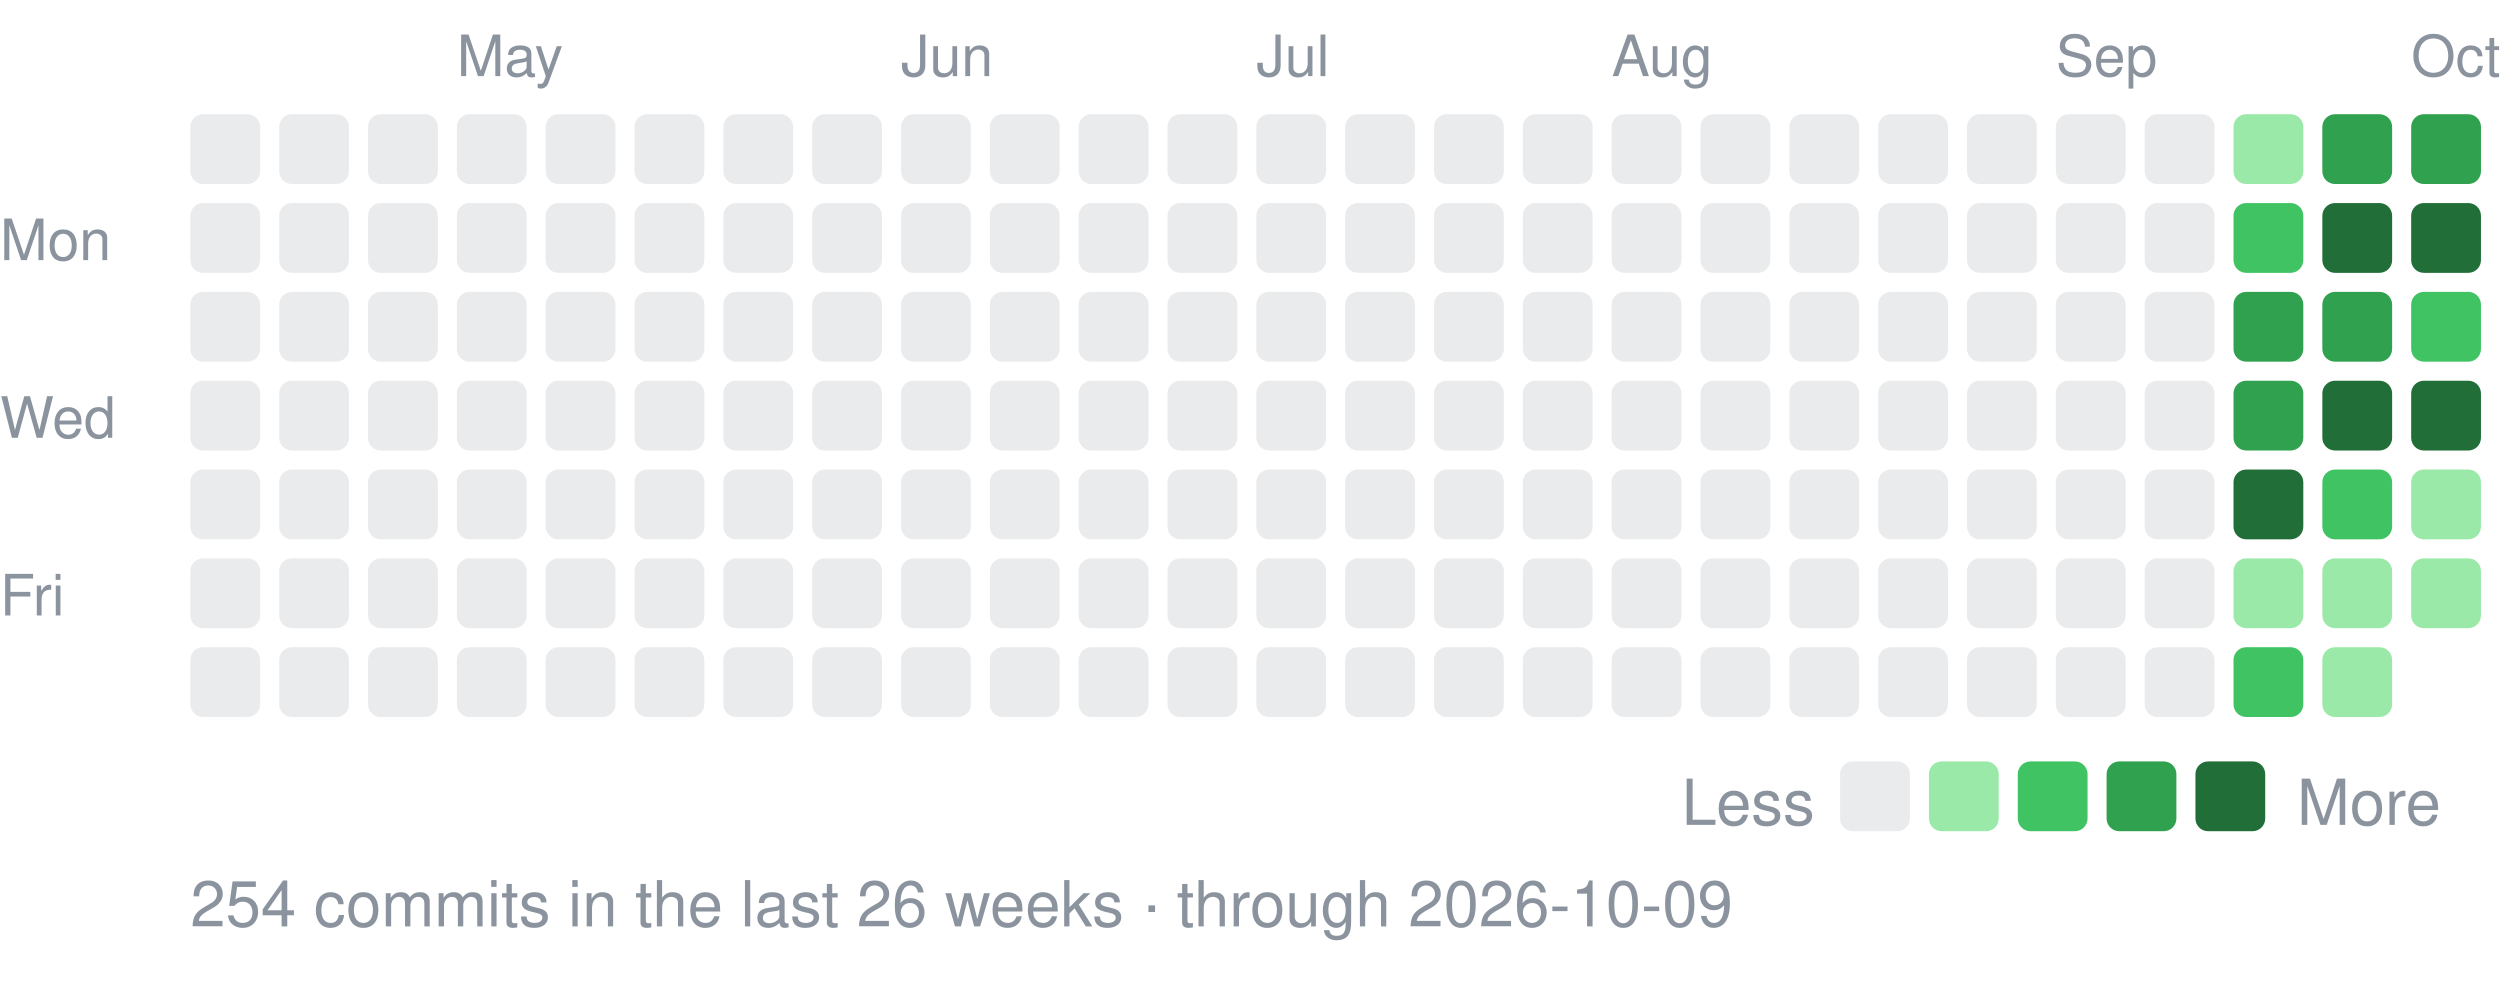
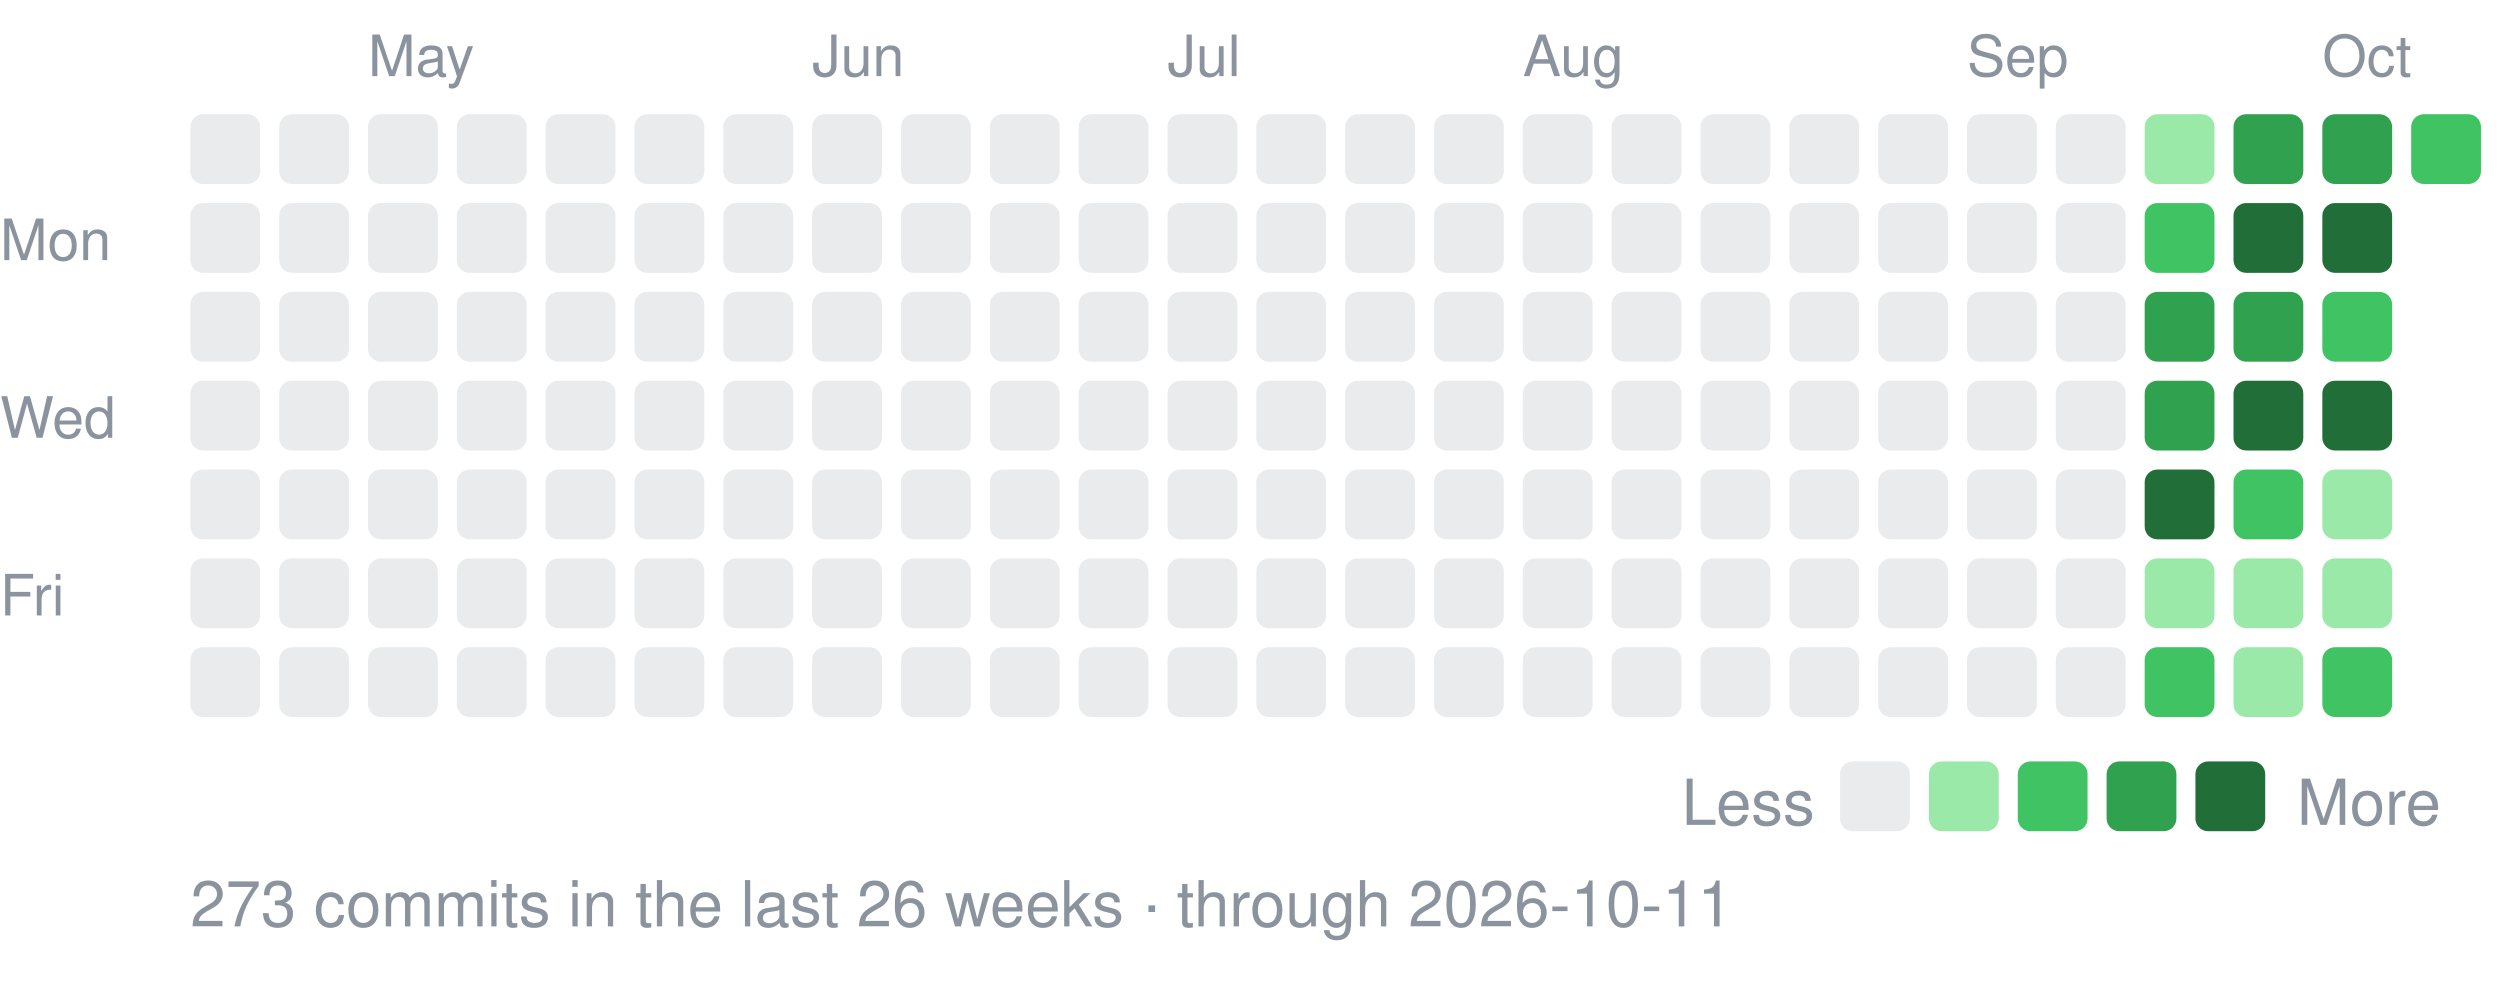
<svg xmlns="http://www.w3.org/2000/svg" width="394" height="156" viewBox="0 0 394 156" role="img">
  <g font-family="-apple-system,BlinkMacSystemFont,Segoe UI,Helvetica,Arial,PingFang SC,sans-serif" font-size="9" fill="#8b949e">
-     <text x="72" y="12">May</text>
-     <text x="142" y="12">Jun</text>
-     <text x="198" y="12">Jul</text>
-     <text x="254" y="12">Aug</text>
-     <text x="324" y="12">Sep</text>
-     <text x="380" y="12">Oct</text>
+     <text x="58" y="12">May</text>
+     <text x="128" y="12">Jun</text>
+     <text x="184" y="12">Jul</text>
+     <text x="240" y="12">Aug</text>
+     <text x="310" y="12">Sep</text>
+     <text x="366" y="12">Oct</text>
    <text x="0" y="41">Mon</text>
    <text x="0" y="69">Wed</text>
    <text x="0" y="97">Fri</text>
  </g>
  <rect x="30" y="18" width="11" height="11" rx="2" fill="rgba(139,148,158,0.18)" />
  <rect x="30" y="32" width="11" height="11" rx="2" fill="rgba(139,148,158,0.18)" />
  <rect x="30" y="46" width="11" height="11" rx="2" fill="rgba(139,148,158,0.18)" />
  <rect x="30" y="60" width="11" height="11" rx="2" fill="rgba(139,148,158,0.18)" />
  <rect x="30" y="74" width="11" height="11" rx="2" fill="rgba(139,148,158,0.18)" />
  <rect x="30" y="88" width="11" height="11" rx="2" fill="rgba(139,148,158,0.18)" />
  <rect x="30" y="102" width="11" height="11" rx="2" fill="rgba(139,148,158,0.18)" />
  <rect x="44" y="18" width="11" height="11" rx="2" fill="rgba(139,148,158,0.18)" />
  <rect x="44" y="32" width="11" height="11" rx="2" fill="rgba(139,148,158,0.18)" />
  <rect x="44" y="46" width="11" height="11" rx="2" fill="rgba(139,148,158,0.18)" />
  <rect x="44" y="60" width="11" height="11" rx="2" fill="rgba(139,148,158,0.18)" />
  <rect x="44" y="74" width="11" height="11" rx="2" fill="rgba(139,148,158,0.18)" />
  <rect x="44" y="88" width="11" height="11" rx="2" fill="rgba(139,148,158,0.18)" />
  <rect x="44" y="102" width="11" height="11" rx="2" fill="rgba(139,148,158,0.18)" />
  <rect x="58" y="18" width="11" height="11" rx="2" fill="rgba(139,148,158,0.18)" />
  <rect x="58" y="32" width="11" height="11" rx="2" fill="rgba(139,148,158,0.18)" />
  <rect x="58" y="46" width="11" height="11" rx="2" fill="rgba(139,148,158,0.18)" />
  <rect x="58" y="60" width="11" height="11" rx="2" fill="rgba(139,148,158,0.18)" />
  <rect x="58" y="74" width="11" height="11" rx="2" fill="rgba(139,148,158,0.18)" />
  <rect x="58" y="88" width="11" height="11" rx="2" fill="rgba(139,148,158,0.18)" />
  <rect x="58" y="102" width="11" height="11" rx="2" fill="rgba(139,148,158,0.18)" />
  <rect x="72" y="18" width="11" height="11" rx="2" fill="rgba(139,148,158,0.18)" />
  <rect x="72" y="32" width="11" height="11" rx="2" fill="rgba(139,148,158,0.18)" />
  <rect x="72" y="46" width="11" height="11" rx="2" fill="rgba(139,148,158,0.18)" />
  <rect x="72" y="60" width="11" height="11" rx="2" fill="rgba(139,148,158,0.18)" />
  <rect x="72" y="74" width="11" height="11" rx="2" fill="rgba(139,148,158,0.18)" />
  <rect x="72" y="88" width="11" height="11" rx="2" fill="rgba(139,148,158,0.18)" />
  <rect x="72" y="102" width="11" height="11" rx="2" fill="rgba(139,148,158,0.18)" />
  <rect x="86" y="18" width="11" height="11" rx="2" fill="rgba(139,148,158,0.18)" />
  <rect x="86" y="32" width="11" height="11" rx="2" fill="rgba(139,148,158,0.18)" />
  <rect x="86" y="46" width="11" height="11" rx="2" fill="rgba(139,148,158,0.18)" />
  <rect x="86" y="60" width="11" height="11" rx="2" fill="rgba(139,148,158,0.18)" />
  <rect x="86" y="74" width="11" height="11" rx="2" fill="rgba(139,148,158,0.18)" />
  <rect x="86" y="88" width="11" height="11" rx="2" fill="rgba(139,148,158,0.18)" />
  <rect x="86" y="102" width="11" height="11" rx="2" fill="rgba(139,148,158,0.18)" />
  <rect x="100" y="18" width="11" height="11" rx="2" fill="rgba(139,148,158,0.18)" />
  <rect x="100" y="32" width="11" height="11" rx="2" fill="rgba(139,148,158,0.18)" />
  <rect x="100" y="46" width="11" height="11" rx="2" fill="rgba(139,148,158,0.18)" />
  <rect x="100" y="60" width="11" height="11" rx="2" fill="rgba(139,148,158,0.18)" />
  <rect x="100" y="74" width="11" height="11" rx="2" fill="rgba(139,148,158,0.18)" />
  <rect x="100" y="88" width="11" height="11" rx="2" fill="rgba(139,148,158,0.18)" />
  <rect x="100" y="102" width="11" height="11" rx="2" fill="rgba(139,148,158,0.18)" />
  <rect x="114" y="18" width="11" height="11" rx="2" fill="rgba(139,148,158,0.18)" />
  <rect x="114" y="32" width="11" height="11" rx="2" fill="rgba(139,148,158,0.18)" />
  <rect x="114" y="46" width="11" height="11" rx="2" fill="rgba(139,148,158,0.18)" />
  <rect x="114" y="60" width="11" height="11" rx="2" fill="rgba(139,148,158,0.18)" />
  <rect x="114" y="74" width="11" height="11" rx="2" fill="rgba(139,148,158,0.18)" />
  <rect x="114" y="88" width="11" height="11" rx="2" fill="rgba(139,148,158,0.18)" />
  <rect x="114" y="102" width="11" height="11" rx="2" fill="rgba(139,148,158,0.18)" />
  <rect x="128" y="18" width="11" height="11" rx="2" fill="rgba(139,148,158,0.18)" />
  <rect x="128" y="32" width="11" height="11" rx="2" fill="rgba(139,148,158,0.18)" />
  <rect x="128" y="46" width="11" height="11" rx="2" fill="rgba(139,148,158,0.18)" />
  <rect x="128" y="60" width="11" height="11" rx="2" fill="rgba(139,148,158,0.18)" />
  <rect x="128" y="74" width="11" height="11" rx="2" fill="rgba(139,148,158,0.18)" />
  <rect x="128" y="88" width="11" height="11" rx="2" fill="rgba(139,148,158,0.18)" />
  <rect x="128" y="102" width="11" height="11" rx="2" fill="rgba(139,148,158,0.18)" />
  <rect x="142" y="18" width="11" height="11" rx="2" fill="rgba(139,148,158,0.18)" />
  <rect x="142" y="32" width="11" height="11" rx="2" fill="rgba(139,148,158,0.18)" />
  <rect x="142" y="46" width="11" height="11" rx="2" fill="rgba(139,148,158,0.18)" />
  <rect x="142" y="60" width="11" height="11" rx="2" fill="rgba(139,148,158,0.18)" />
  <rect x="142" y="74" width="11" height="11" rx="2" fill="rgba(139,148,158,0.18)" />
  <rect x="142" y="88" width="11" height="11" rx="2" fill="rgba(139,148,158,0.18)" />
  <rect x="142" y="102" width="11" height="11" rx="2" fill="rgba(139,148,158,0.18)" />
  <rect x="156" y="18" width="11" height="11" rx="2" fill="rgba(139,148,158,0.18)" />
  <rect x="156" y="32" width="11" height="11" rx="2" fill="rgba(139,148,158,0.18)" />
  <rect x="156" y="46" width="11" height="11" rx="2" fill="rgba(139,148,158,0.18)" />
  <rect x="156" y="60" width="11" height="11" rx="2" fill="rgba(139,148,158,0.18)" />
  <rect x="156" y="74" width="11" height="11" rx="2" fill="rgba(139,148,158,0.18)" />
  <rect x="156" y="88" width="11" height="11" rx="2" fill="rgba(139,148,158,0.18)" />
  <rect x="156" y="102" width="11" height="11" rx="2" fill="rgba(139,148,158,0.18)" />
  <rect x="170" y="18" width="11" height="11" rx="2" fill="rgba(139,148,158,0.18)" />
  <rect x="170" y="32" width="11" height="11" rx="2" fill="rgba(139,148,158,0.18)" />
  <rect x="170" y="46" width="11" height="11" rx="2" fill="rgba(139,148,158,0.18)" />
  <rect x="170" y="60" width="11" height="11" rx="2" fill="rgba(139,148,158,0.18)" />
  <rect x="170" y="74" width="11" height="11" rx="2" fill="rgba(139,148,158,0.18)" />
  <rect x="170" y="88" width="11" height="11" rx="2" fill="rgba(139,148,158,0.18)" />
  <rect x="170" y="102" width="11" height="11" rx="2" fill="rgba(139,148,158,0.18)" />
  <rect x="184" y="18" width="11" height="11" rx="2" fill="rgba(139,148,158,0.18)" />
  <rect x="184" y="32" width="11" height="11" rx="2" fill="rgba(139,148,158,0.18)" />
  <rect x="184" y="46" width="11" height="11" rx="2" fill="rgba(139,148,158,0.18)" />
  <rect x="184" y="60" width="11" height="11" rx="2" fill="rgba(139,148,158,0.18)" />
  <rect x="184" y="74" width="11" height="11" rx="2" fill="rgba(139,148,158,0.18)" />
  <rect x="184" y="88" width="11" height="11" rx="2" fill="rgba(139,148,158,0.18)" />
  <rect x="184" y="102" width="11" height="11" rx="2" fill="rgba(139,148,158,0.18)" />
  <rect x="198" y="18" width="11" height="11" rx="2" fill="rgba(139,148,158,0.18)" />
  <rect x="198" y="32" width="11" height="11" rx="2" fill="rgba(139,148,158,0.18)" />
  <rect x="198" y="46" width="11" height="11" rx="2" fill="rgba(139,148,158,0.18)" />
  <rect x="198" y="60" width="11" height="11" rx="2" fill="rgba(139,148,158,0.18)" />
  <rect x="198" y="74" width="11" height="11" rx="2" fill="rgba(139,148,158,0.18)" />
  <rect x="198" y="88" width="11" height="11" rx="2" fill="rgba(139,148,158,0.18)" />
  <rect x="198" y="102" width="11" height="11" rx="2" fill="rgba(139,148,158,0.18)" />
  <rect x="212" y="18" width="11" height="11" rx="2" fill="rgba(139,148,158,0.18)" />
  <rect x="212" y="32" width="11" height="11" rx="2" fill="rgba(139,148,158,0.18)" />
  <rect x="212" y="46" width="11" height="11" rx="2" fill="rgba(139,148,158,0.18)" />
  <rect x="212" y="60" width="11" height="11" rx="2" fill="rgba(139,148,158,0.18)" />
  <rect x="212" y="74" width="11" height="11" rx="2" fill="rgba(139,148,158,0.18)" />
  <rect x="212" y="88" width="11" height="11" rx="2" fill="rgba(139,148,158,0.18)" />
  <rect x="212" y="102" width="11" height="11" rx="2" fill="rgba(139,148,158,0.18)" />
  <rect x="226" y="18" width="11" height="11" rx="2" fill="rgba(139,148,158,0.18)" />
  <rect x="226" y="32" width="11" height="11" rx="2" fill="rgba(139,148,158,0.18)" />
  <rect x="226" y="46" width="11" height="11" rx="2" fill="rgba(139,148,158,0.18)" />
  <rect x="226" y="60" width="11" height="11" rx="2" fill="rgba(139,148,158,0.18)" />
  <rect x="226" y="74" width="11" height="11" rx="2" fill="rgba(139,148,158,0.18)" />
  <rect x="226" y="88" width="11" height="11" rx="2" fill="rgba(139,148,158,0.18)" />
  <rect x="226" y="102" width="11" height="11" rx="2" fill="rgba(139,148,158,0.18)" />
  <rect x="240" y="18" width="11" height="11" rx="2" fill="rgba(139,148,158,0.18)" />
  <rect x="240" y="32" width="11" height="11" rx="2" fill="rgba(139,148,158,0.18)" />
  <rect x="240" y="46" width="11" height="11" rx="2" fill="rgba(139,148,158,0.18)" />
  <rect x="240" y="60" width="11" height="11" rx="2" fill="rgba(139,148,158,0.18)" />
  <rect x="240" y="74" width="11" height="11" rx="2" fill="rgba(139,148,158,0.18)" />
  <rect x="240" y="88" width="11" height="11" rx="2" fill="rgba(139,148,158,0.18)" />
  <rect x="240" y="102" width="11" height="11" rx="2" fill="rgba(139,148,158,0.18)" />
  <rect x="254" y="18" width="11" height="11" rx="2" fill="rgba(139,148,158,0.18)" />
  <rect x="254" y="32" width="11" height="11" rx="2" fill="rgba(139,148,158,0.18)" />
  <rect x="254" y="46" width="11" height="11" rx="2" fill="rgba(139,148,158,0.18)" />
  <rect x="254" y="60" width="11" height="11" rx="2" fill="rgba(139,148,158,0.18)" />
  <rect x="254" y="74" width="11" height="11" rx="2" fill="rgba(139,148,158,0.18)" />
  <rect x="254" y="88" width="11" height="11" rx="2" fill="rgba(139,148,158,0.18)" />
  <rect x="254" y="102" width="11" height="11" rx="2" fill="rgba(139,148,158,0.18)" />
  <rect x="268" y="18" width="11" height="11" rx="2" fill="rgba(139,148,158,0.18)" />
  <rect x="268" y="32" width="11" height="11" rx="2" fill="rgba(139,148,158,0.18)" />
  <rect x="268" y="46" width="11" height="11" rx="2" fill="rgba(139,148,158,0.18)" />
  <rect x="268" y="60" width="11" height="11" rx="2" fill="rgba(139,148,158,0.18)" />
  <rect x="268" y="74" width="11" height="11" rx="2" fill="rgba(139,148,158,0.18)" />
  <rect x="268" y="88" width="11" height="11" rx="2" fill="rgba(139,148,158,0.18)" />
  <rect x="268" y="102" width="11" height="11" rx="2" fill="rgba(139,148,158,0.18)" />
  <rect x="282" y="18" width="11" height="11" rx="2" fill="rgba(139,148,158,0.18)" />
  <rect x="282" y="32" width="11" height="11" rx="2" fill="rgba(139,148,158,0.18)" />
  <rect x="282" y="46" width="11" height="11" rx="2" fill="rgba(139,148,158,0.18)" />
  <rect x="282" y="60" width="11" height="11" rx="2" fill="rgba(139,148,158,0.18)" />
  <rect x="282" y="74" width="11" height="11" rx="2" fill="rgba(139,148,158,0.18)" />
  <rect x="282" y="88" width="11" height="11" rx="2" fill="rgba(139,148,158,0.18)" />
  <rect x="282" y="102" width="11" height="11" rx="2" fill="rgba(139,148,158,0.18)" />
  <rect x="296" y="18" width="11" height="11" rx="2" fill="rgba(139,148,158,0.18)" />
  <rect x="296" y="32" width="11" height="11" rx="2" fill="rgba(139,148,158,0.18)" />
  <rect x="296" y="46" width="11" height="11" rx="2" fill="rgba(139,148,158,0.18)" />
  <rect x="296" y="60" width="11" height="11" rx="2" fill="rgba(139,148,158,0.18)" />
  <rect x="296" y="74" width="11" height="11" rx="2" fill="rgba(139,148,158,0.18)" />
  <rect x="296" y="88" width="11" height="11" rx="2" fill="rgba(139,148,158,0.18)" />
  <rect x="296" y="102" width="11" height="11" rx="2" fill="rgba(139,148,158,0.18)" />
  <rect x="310" y="18" width="11" height="11" rx="2" fill="rgba(139,148,158,0.18)" />
  <rect x="310" y="32" width="11" height="11" rx="2" fill="rgba(139,148,158,0.18)" />
  <rect x="310" y="46" width="11" height="11" rx="2" fill="rgba(139,148,158,0.18)" />
  <rect x="310" y="60" width="11" height="11" rx="2" fill="rgba(139,148,158,0.18)" />
  <rect x="310" y="74" width="11" height="11" rx="2" fill="rgba(139,148,158,0.18)" />
  <rect x="310" y="88" width="11" height="11" rx="2" fill="rgba(139,148,158,0.18)" />
  <rect x="310" y="102" width="11" height="11" rx="2" fill="rgba(139,148,158,0.18)" />
  <rect x="324" y="18" width="11" height="11" rx="2" fill="rgba(139,148,158,0.18)" />
  <rect x="324" y="32" width="11" height="11" rx="2" fill="rgba(139,148,158,0.18)" />
  <rect x="324" y="46" width="11" height="11" rx="2" fill="rgba(139,148,158,0.18)" />
  <rect x="324" y="60" width="11" height="11" rx="2" fill="rgba(139,148,158,0.18)" />
  <rect x="324" y="74" width="11" height="11" rx="2" fill="rgba(139,148,158,0.18)" />
  <rect x="324" y="88" width="11" height="11" rx="2" fill="rgba(139,148,158,0.18)" />
  <rect x="324" y="102" width="11" height="11" rx="2" fill="rgba(139,148,158,0.18)" />
-   <rect x="338" y="18" width="11" height="11" rx="2" fill="rgba(139,148,158,0.18)" />
-   <rect x="338" y="32" width="11" height="11" rx="2" fill="rgba(139,148,158,0.18)" />
-   <rect x="338" y="46" width="11" height="11" rx="2" fill="rgba(139,148,158,0.18)" />
-   <rect x="338" y="60" width="11" height="11" rx="2" fill="rgba(139,148,158,0.18)" />
-   <rect x="338" y="74" width="11" height="11" rx="2" fill="rgba(139,148,158,0.18)" />
-   <rect x="338" y="88" width="11" height="11" rx="2" fill="rgba(139,148,158,0.18)" />
-   <rect x="338" y="102" width="11" height="11" rx="2" fill="rgba(139,148,158,0.18)" />
-   <rect x="352" y="18" width="11" height="11" rx="2" fill="#9be9a8" />
-   <rect x="352" y="32" width="11" height="11" rx="2" fill="#40c463" />
+   <rect x="338" y="18" width="11" height="11" rx="2" fill="#9be9a8" />
+   <rect x="338" y="32" width="11" height="11" rx="2" fill="#40c463" />
+   <rect x="338" y="46" width="11" height="11" rx="2" fill="#30a14e" />
+   <rect x="338" y="60" width="11" height="11" rx="2" fill="#30a14e" />
+   <rect x="338" y="74" width="11" height="11" rx="2" fill="#216e39" />
+   <rect x="338" y="88" width="11" height="11" rx="2" fill="#9be9a8" />
+   <rect x="338" y="102" width="11" height="11" rx="2" fill="#40c463" />
+   <rect x="352" y="18" width="11" height="11" rx="2" fill="#30a14e" />
+   <rect x="352" y="32" width="11" height="11" rx="2" fill="#216e39" />
  <rect x="352" y="46" width="11" height="11" rx="2" fill="#30a14e" />
-   <rect x="352" y="60" width="11" height="11" rx="2" fill="#30a14e" />
-   <rect x="352" y="74" width="11" height="11" rx="2" fill="#216e39" />
+   <rect x="352" y="60" width="11" height="11" rx="2" fill="#216e39" />
+   <rect x="352" y="74" width="11" height="11" rx="2" fill="#40c463" />
  <rect x="352" y="88" width="11" height="11" rx="2" fill="#9be9a8" />
-   <rect x="352" y="102" width="11" height="11" rx="2" fill="#40c463" />
+   <rect x="352" y="102" width="11" height="11" rx="2" fill="#9be9a8" />
  <rect x="366" y="18" width="11" height="11" rx="2" fill="#30a14e" />
  <rect x="366" y="32" width="11" height="11" rx="2" fill="#216e39" />
-   <rect x="366" y="46" width="11" height="11" rx="2" fill="#30a14e" />
+   <rect x="366" y="46" width="11" height="11" rx="2" fill="#40c463" />
  <rect x="366" y="60" width="11" height="11" rx="2" fill="#216e39" />
-   <rect x="366" y="74" width="11" height="11" rx="2" fill="#40c463" />
+   <rect x="366" y="74" width="11" height="11" rx="2" fill="#9be9a8" />
  <rect x="366" y="88" width="11" height="11" rx="2" fill="#9be9a8" />
-   <rect x="366" y="102" width="11" height="11" rx="2" fill="#9be9a8" />
-   <rect x="380" y="18" width="11" height="11" rx="2" fill="#30a14e" />
-   <rect x="380" y="32" width="11" height="11" rx="2" fill="#216e39" />
-   <rect x="380" y="46" width="11" height="11" rx="2" fill="#40c463" />
-   <rect x="380" y="60" width="11" height="11" rx="2" fill="#216e39" />
-   <rect x="380" y="74" width="11" height="11" rx="2" fill="#9be9a8" />
-   <rect x="380" y="88" width="11" height="11" rx="2" fill="#9be9a8" />
+   <rect x="366" y="102" width="11" height="11" rx="2" fill="#40c463" />
+   <rect x="380" y="18" width="11" height="11" rx="2" fill="#40c463" />
  <g font-family="-apple-system,BlinkMacSystemFont,Segoe UI,Helvetica,Arial,PingFang SC,sans-serif" font-size="10" fill="#8b949e">
-     <text x="30" y="146">254 commits in the last 26 weeks · through 2026-10-09</text>
+     <text x="30" y="146">273 commits in the last 26 weeks · through 2026-10-11</text>
    <text x="286" y="130" text-anchor="end">Less</text>
    <rect x="290" y="120" width="11" height="11" rx="2" fill="rgba(139,148,158,0.18)" />
    <rect x="304" y="120" width="11" height="11" rx="2" fill="#9be9a8" />
    <rect x="318" y="120" width="11" height="11" rx="2" fill="#40c463" />
    <rect x="332" y="120" width="11" height="11" rx="2" fill="#30a14e" />
    <rect x="346" y="120" width="11" height="11" rx="2" fill="#216e39" />
    <text x="362" y="130">More</text>
  </g>
</svg>
